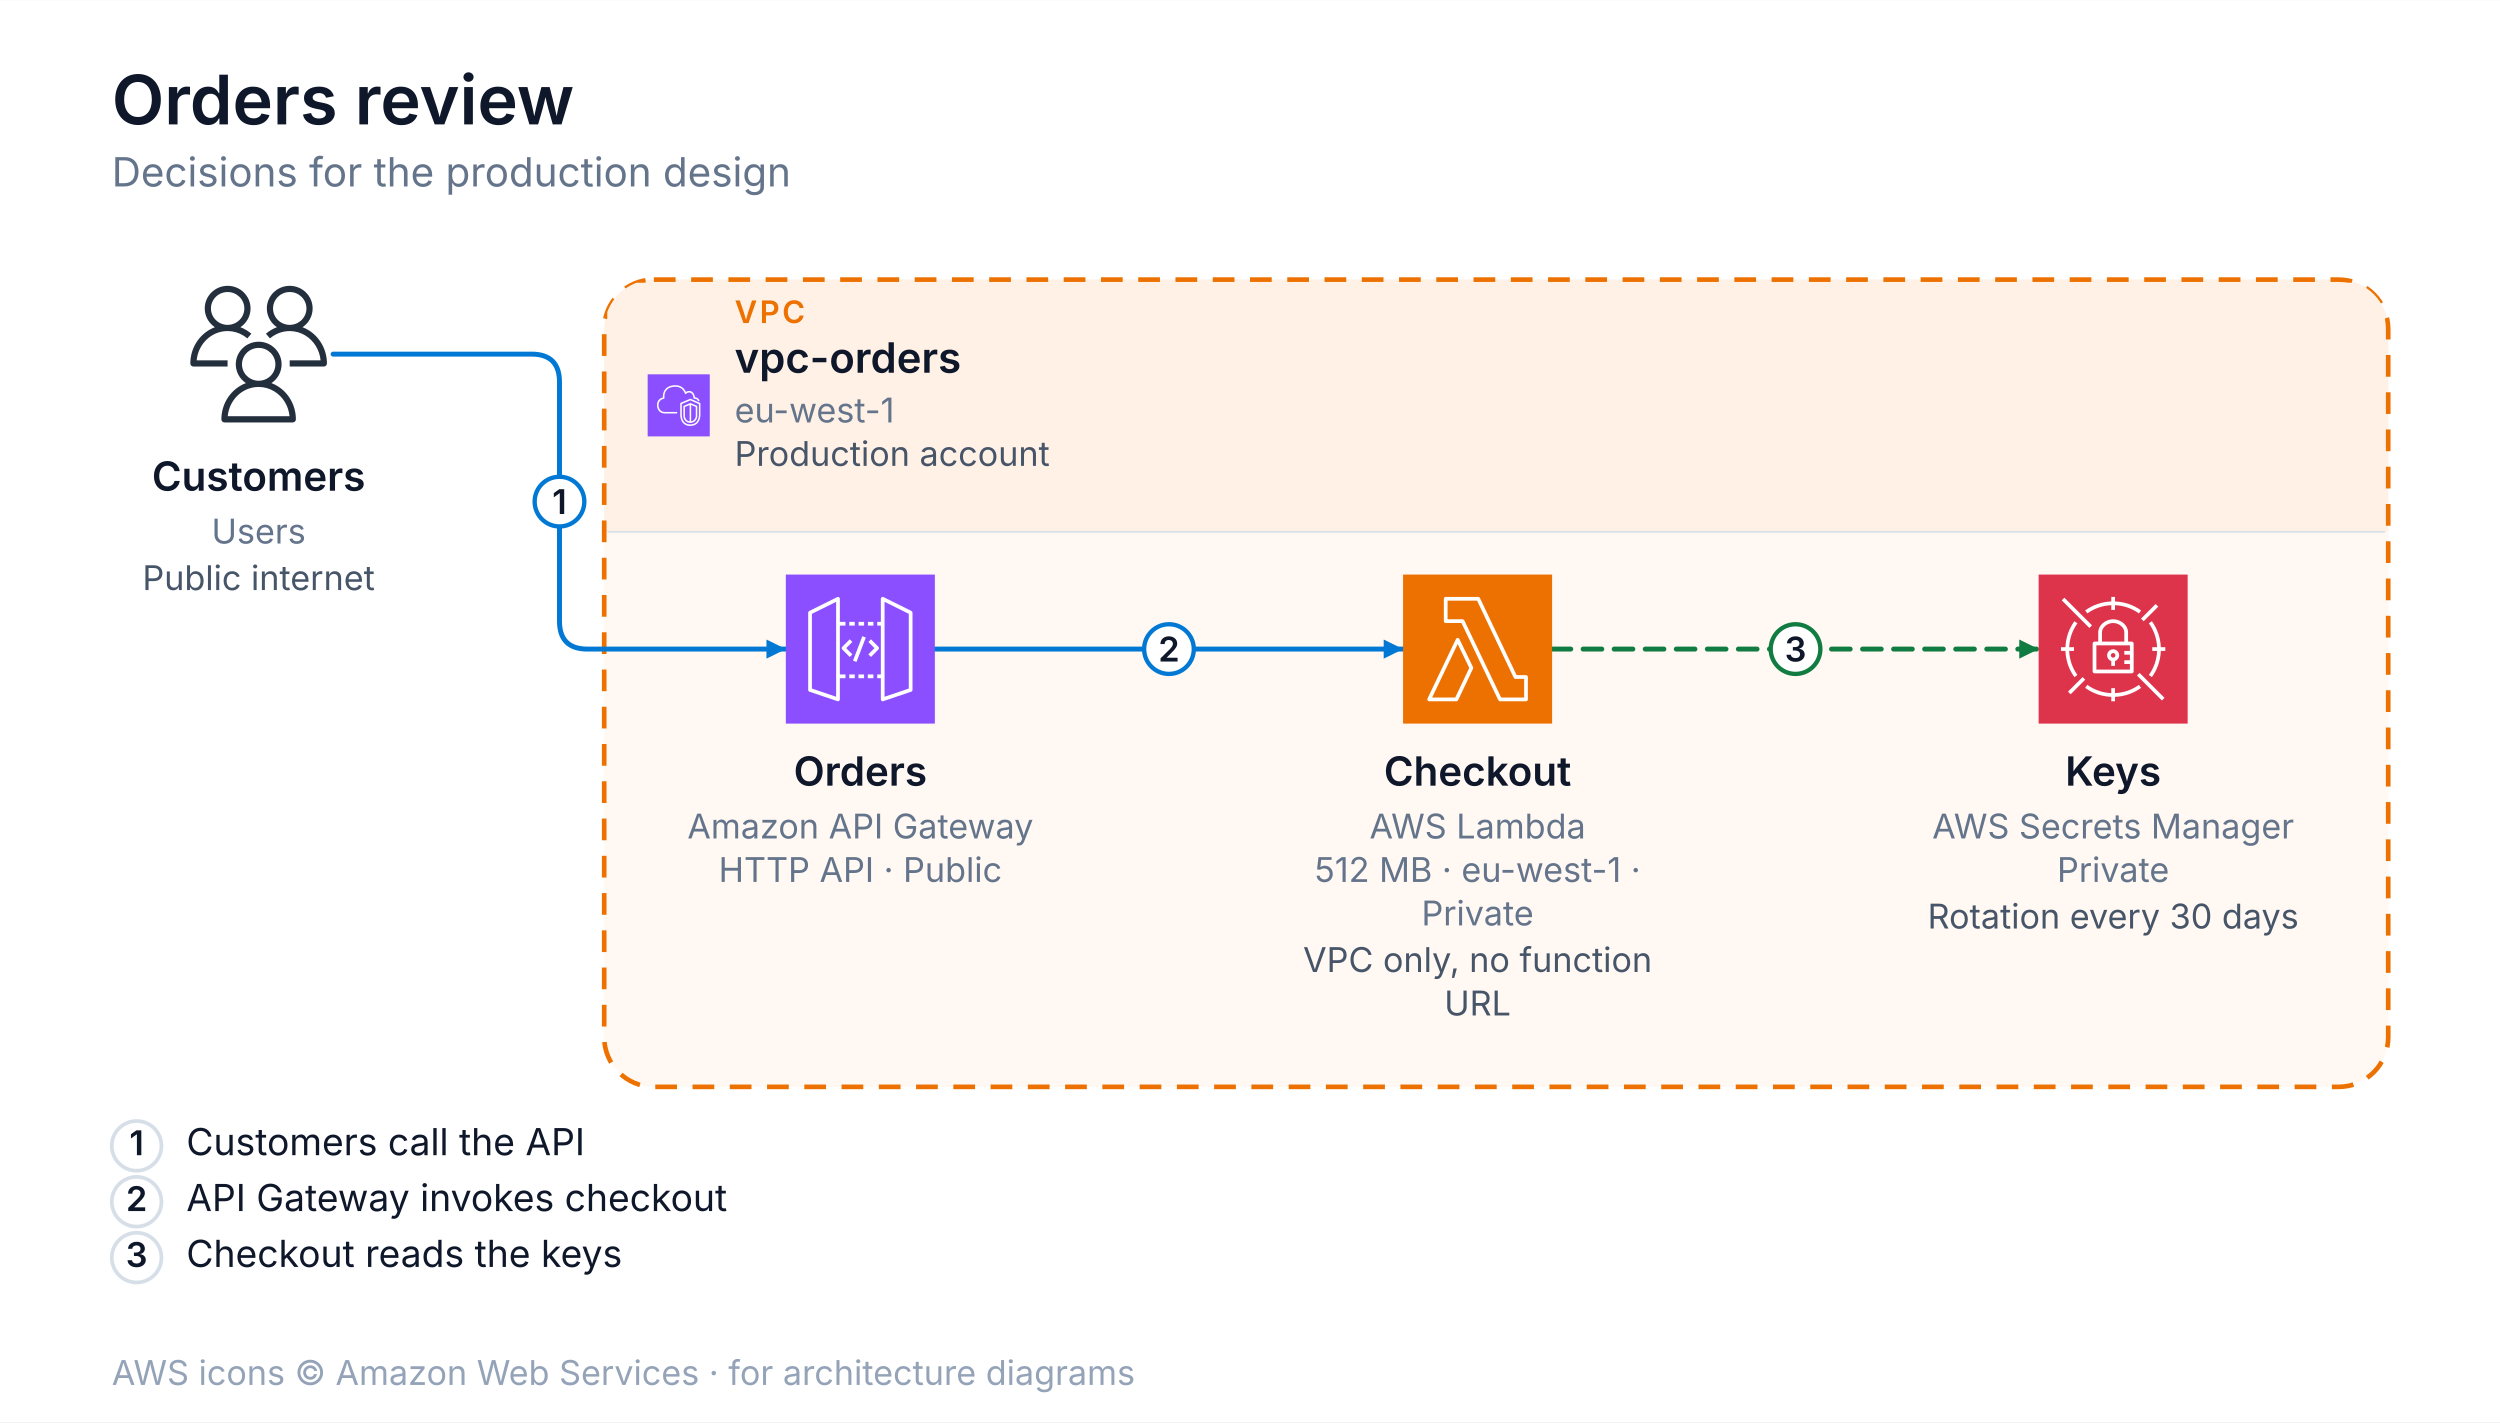
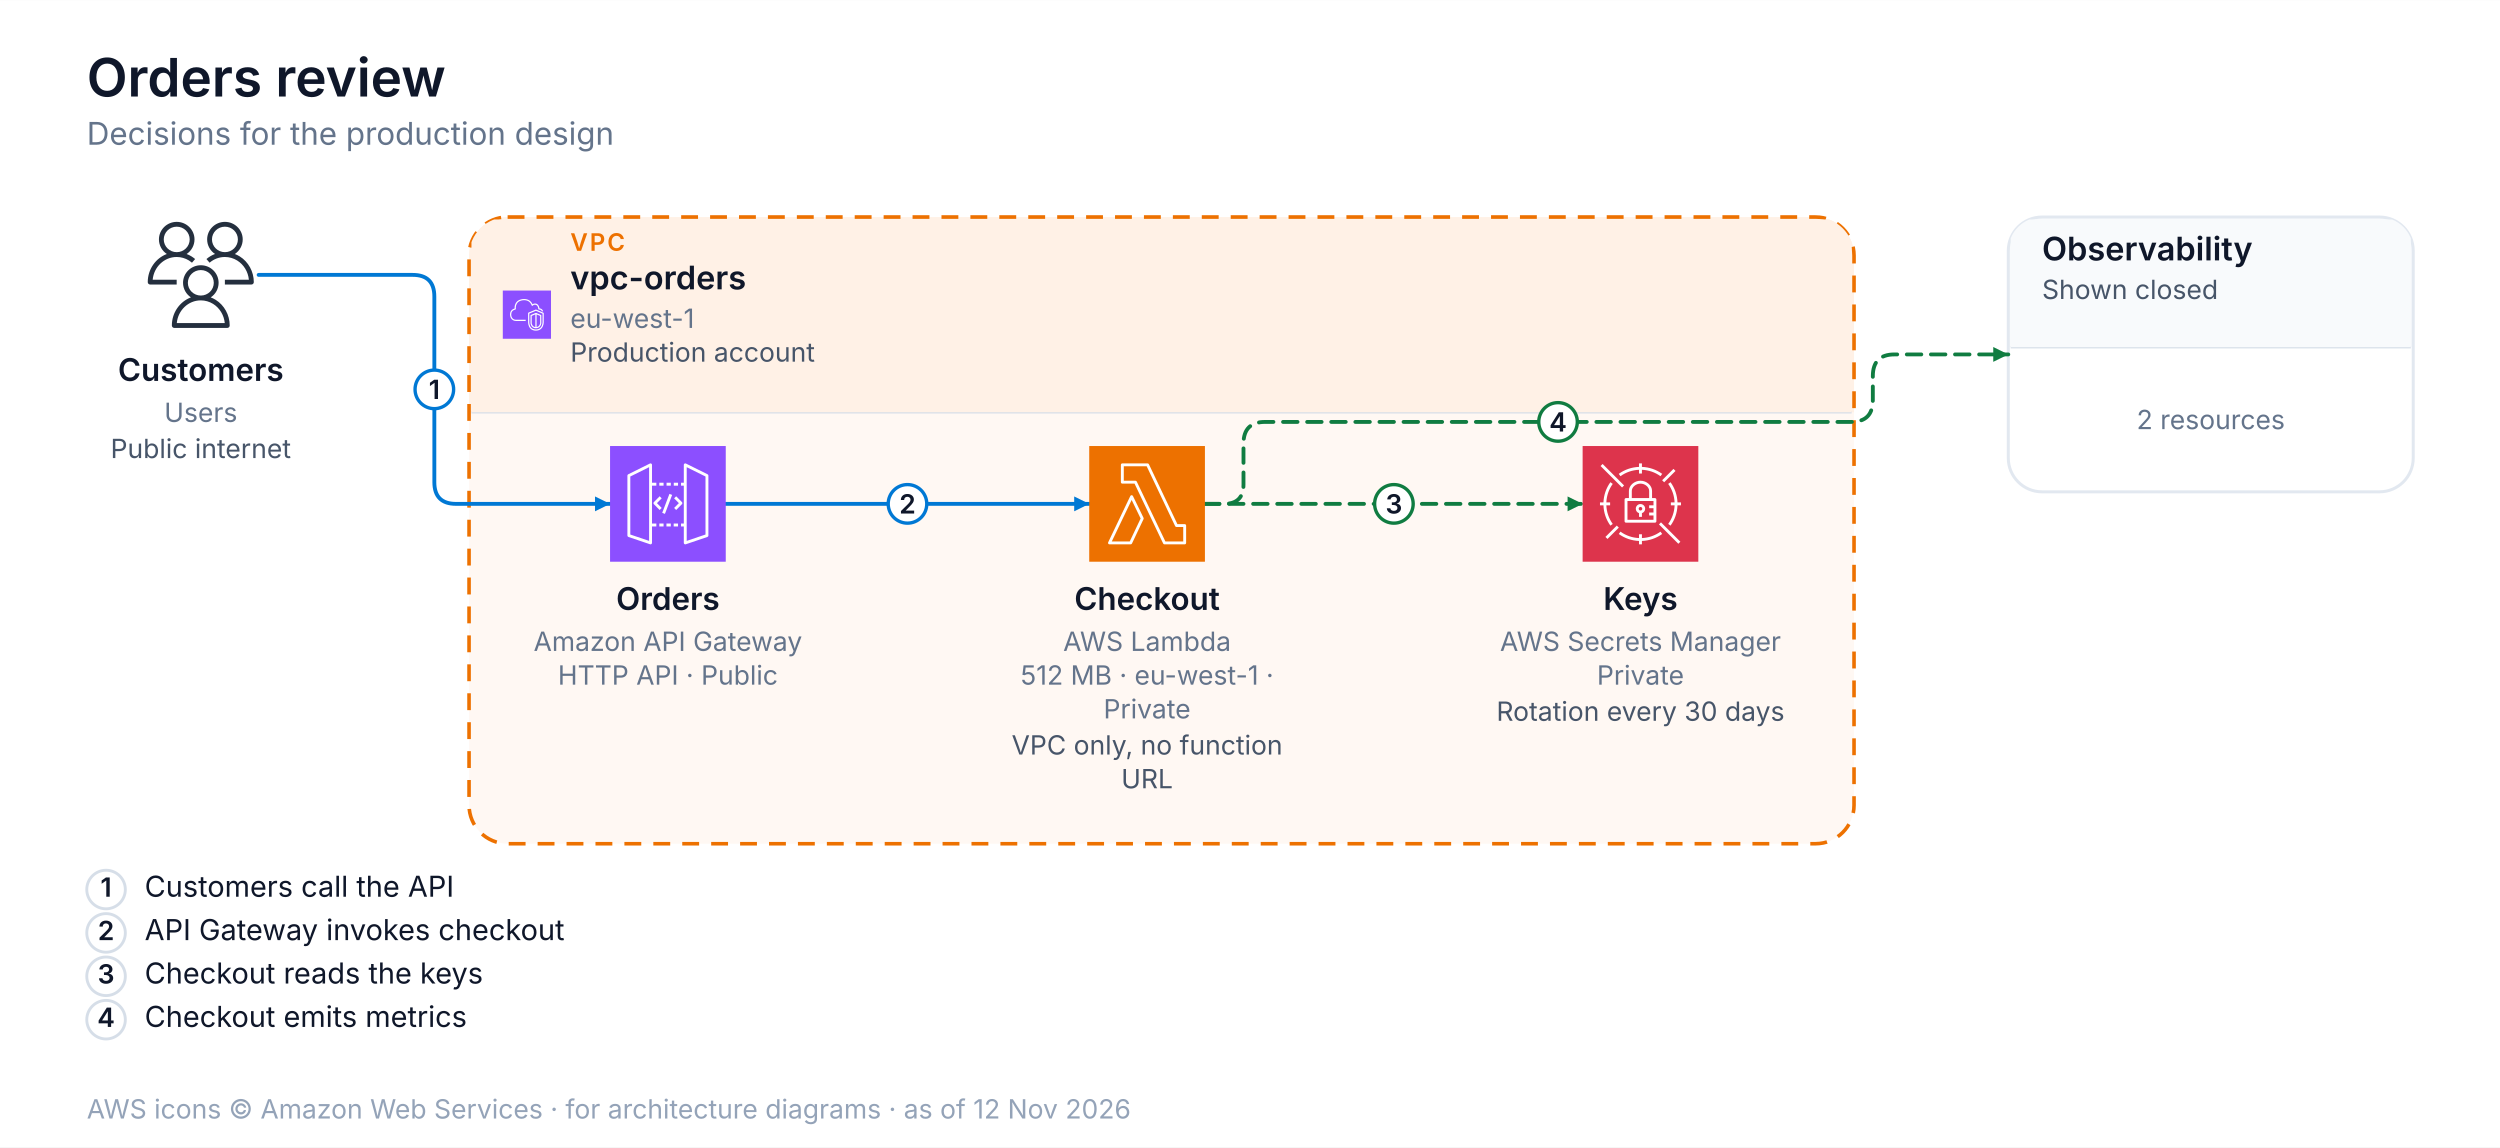
- <svg xmlns="http://www.w3.org/2000/svg" xmlns:xlink="http://www.w3.org/1999/xlink" width="805" height="458" viewBox="0 0 805.2 458.0" role="img" text-rendering="optimizeLegibility">
+ <svg xmlns="http://www.w3.org/2000/svg" xmlns:xlink="http://www.w3.org/1999/xlink" width="1037" height="476" viewBox="0 0 1037.2 476.0" role="img" text-rendering="optimizeLegibility">
  <rect width="100%" height="100%" fill="#FFFFFF" />
  <defs>
    <marker id="arrow-0078D4" viewBox="0 0 10 10" refX="8.6" refY="5" markerWidth="8" markerHeight="8" orient="auto-start-reverse" markerUnits="userSpaceOnUse">
      <path d="M0.8 1.15 L8.6 5 L0.8 8.85 Z" fill="#0078D4" />
    </marker>
    <marker id="arrow-107C41" viewBox="0 0 10 10" refX="8.6" refY="5" markerWidth="8" markerHeight="8" orient="auto-start-reverse" markerUnits="userSpaceOnUse">
      <path d="M0.8 1.15 L8.6 5 L0.8 8.85 Z" fill="#107C41" />
    </marker>
    <clipPath id="clip1">
      <rect x="194.6" y="90.0" width="574.6" height="260.0" rx="16" />
    </clipPath>
+     <clipPath id="clip2">
+       <rect x="833.2" y="90.0" width="168.0" height="114.0" rx="14" />
+     </clipPath>
  </defs>
  <g clip-path="url(#clip1)">
    <rect x="194.6" y="90.0" width="574.6" height="260.0" fill="#FFF8F3" />
    <rect x="194.6" y="90.0" width="574.6" height="81.0" fill="#FFF1E6" />
  </g>
  <rect x="194.6" y="90.0" width="574.6" height="260.0" rx="16" ry="16" fill="none" stroke="#ED7100" stroke-width="1.5" stroke-dasharray="7 5" />
  <line x1="195.6" y1="171.0" x2="768.2" y2="171.0" stroke="#D6DEE8" stroke-width="1" />
+   <g clip-path="url(#clip2)">
+     <rect x="833.2" y="90.0" width="168.0" height="114.0" fill="#FFFFFF" />
+     <rect x="833.2" y="90.0" width="168.0" height="54.0" fill="#F8FAFC" />
+   </g>
+   <rect x="833.2" y="90.0" width="168.0" height="114.0" rx="14" ry="14" fill="none" stroke="#E2E8F0" stroke-width="1.25" />
+   <line x1="834.2" y1="144.0" x2="1000.2" y2="144.0" stroke="#D6DEE8" stroke-width="1" />
+   <text x="917.2" y="178.0" text-anchor="middle" fill="#64748B" font-family="&quot;Segoe UI&quot;, Inter, &quot;Helvetica Neue&quot;, Arial, sans-serif" font-size="11">2 resources</text>
  <path d="M 107.3 114.0 L 171.2 114.0 Q 180.2 114.0 180.2 123.0 L 180.2 200.0 Q 180.2 209.0 189.2 209.0 L 253.1 209.0" fill="none" stroke="#0078D4" stroke-width="1.6" stroke-linecap="round" stroke-linejoin="round" marker-end="url(#arrow-0078D4)" />
  <path d="M 301.1 209.0 L 451.9 209.0" fill="none" stroke="#0078D4" stroke-width="1.6" stroke-linecap="round" stroke-linejoin="round" marker-end="url(#arrow-0078D4)" />
  <path d="M 499.9 209.0 L 656.6 209.0" fill="none" stroke="#107C41" stroke-width="1.6" stroke-linecap="round" stroke-linejoin="round" stroke-dasharray="6 4" marker-end="url(#arrow-107C41)" />
+   <path d="M 499.9 209.0 L 507.9 209.0 Q 515.9 209.0 515.9 201.0 L 515.9 184.0 Q 515.9 175.0 524.9 175.0 L 768.0 175.0 Q 777.0 175.0 777.0 166.0 L 777.0 156.0 Q 777.0 147.0 786.0 147.0 L 833.2 147.0" fill="none" stroke="#107C41" stroke-width="1.6" stroke-linecap="round" stroke-linejoin="round" stroke-dasharray="6 4" marker-end="url(#arrow-107C41)" />
  <g clip-path="url(#clip1)">
    <rect x="195.6" y="91.0" width="572.6" height="80.0" fill="#FFF1E6" />
  </g>
  <svg x="208.6" y="120.5" width="20.0" height="20.0" viewBox="0 0 40 40" preserveAspectRatio="xMidYMid meet" overflow="visible">
-     <g id="g2Icon-Architecture-Group_32_Virtual-private-cloud-VPC_32" stroke="none" stroke-width="1" fill="none" fill-rule="evenodd">
-       <rect id="g2Rectangle" fill="#8C4FFF" x="0" y="0" width="40" height="40" />
-       <path d="M30.971,21.029 L28.027,19.766 L28.027,30.255 C30.572,29.903 30.959,27.287 30.975,27.168 L30.971,21.029 Z M27.027,30.269 L27.027,19.759 L23.992,21.032 L23.992,27.233 C24.005,27.287 24.437,30 27.027,30.269 L27.027,30.269 Z M27.333,18.547 C27.457,18.494 27.599,18.495 27.724,18.548 L31.668,20.24 C31.852,20.319 31.971,20.499 31.971,20.699 L31.971,27.233 C31.788,28.68 30.614,31.296 27.444,31.296 C24.369,31.296 23.19,28.684 22.996,27.302 L22.992,20.699 C22.992,20.498 23.113,20.316 23.298,20.238 L27.333,18.547 Z M32.983,19.184 L27.522,16.778 L21.992,19.105 L21.992,26.233 C21.991,26.275 21.938,29.101 23.649,30.856 C24.566,31.797 25.843,32.275 27.444,32.275 C29.046,32.275 30.331,31.796 31.263,30.853 C32.998,29.095 32.983,26.268 32.983,26.24 L32.983,19.184 Z M31.98,31.55 C30.853,32.694 29.326,33.275 27.444,33.275 C25.56,33.275 24.04,32.694 22.927,31.548 C20.922,29.485 20.988,26.351 20.992,26.219 L20.992,18.773 C20.992,18.572 21.112,18.39 21.297,18.312 L27.332,15.772 C27.459,15.72 27.603,15.719 27.728,15.776 L33.684,18.401 C33.866,18.481 33.983,18.66 33.983,18.858 L33.983,26.233 C33.985,26.358 34.01,29.488 31.98,31.55 L31.98,31.55 Z M10.992,24.236 L18.992,24.236 L18.992,25.236 L10.992,25.236 C8.181,25.236 6.181,23.22 6.013,20.22 C6.001,20.109 6,19.975 6,19.841 C6,17.332 7.318,15.618 9.817,14.862 C9.798,14.635 9.785,14.396 9.785,14.215 C9.785,11.299 11.362,8.77 13.802,7.77 C17.1,6.422 20.844,6.876 22.908,8.874 C23.653,9.598 24.232,10.416 24.668,11.359 C25.277,10.909 26.068,10.698 27.017,10.745 C28.797,10.835 30.166,12.458 30.45,14.752 C31.948,14.876 32.935,15.635 33.46,17.06 L32.523,17.406 C32.095,16.249 31.315,15.733 29.992,15.733 C29.727,15.733 29.508,15.527 29.492,15.263 C29.354,12.925 28.086,11.8 26.966,11.744 C26.021,11.691 25.321,11.963 24.887,12.535 C24.776,12.68 24.602,12.752 24.414,12.728 C24.234,12.7 24.082,12.577 24.019,12.405 C23.615,11.302 23.024,10.382 22.212,9.591 C20.424,7.861 17.122,7.492 14.181,8.696 C12.118,9.541 10.785,11.707 10.785,14.215 C10.785,14.488 10.82,14.911 10.851,15.174 C10.881,15.425 10.72,15.658 10.475,15.718 C8.169,16.29 7,17.677 7,19.841 C7,19.942 6.999,20.042 7.009,20.143 C7.15,22.638 8.712,24.236 10.992,24.236 L10.992,24.236 Z" id="g2Fill-1" fill="#FFFFFF" />
+     <g id="g3Icon-Architecture-Group_32_Virtual-private-cloud-VPC_32" stroke="none" stroke-width="1" fill="none" fill-rule="evenodd">
+       <rect id="g3Rectangle" fill="#8C4FFF" x="0" y="0" width="40" height="40" />
+       <path d="M30.971,21.029 L28.027,19.766 L28.027,30.255 C30.572,29.903 30.959,27.287 30.975,27.168 L30.971,21.029 Z M27.027,30.269 L27.027,19.759 L23.992,21.032 L23.992,27.233 C24.005,27.287 24.437,30 27.027,30.269 L27.027,30.269 Z M27.333,18.547 C27.457,18.494 27.599,18.495 27.724,18.548 L31.668,20.24 C31.852,20.319 31.971,20.499 31.971,20.699 L31.971,27.233 C31.788,28.68 30.614,31.296 27.444,31.296 C24.369,31.296 23.19,28.684 22.996,27.302 L22.992,20.699 C22.992,20.498 23.113,20.316 23.298,20.238 L27.333,18.547 Z M32.983,19.184 L27.522,16.778 L21.992,19.105 L21.992,26.233 C21.991,26.275 21.938,29.101 23.649,30.856 C24.566,31.797 25.843,32.275 27.444,32.275 C29.046,32.275 30.331,31.796 31.263,30.853 C32.998,29.095 32.983,26.268 32.983,26.24 L32.983,19.184 Z M31.98,31.55 C30.853,32.694 29.326,33.275 27.444,33.275 C25.56,33.275 24.04,32.694 22.927,31.548 C20.922,29.485 20.988,26.351 20.992,26.219 L20.992,18.773 C20.992,18.572 21.112,18.39 21.297,18.312 L27.332,15.772 C27.459,15.72 27.603,15.719 27.728,15.776 L33.684,18.401 C33.866,18.481 33.983,18.66 33.983,18.858 L33.983,26.233 C33.985,26.358 34.01,29.488 31.98,31.55 L31.98,31.55 Z M10.992,24.236 L18.992,24.236 L18.992,25.236 L10.992,25.236 C8.181,25.236 6.181,23.22 6.013,20.22 C6.001,20.109 6,19.975 6,19.841 C6,17.332 7.318,15.618 9.817,14.862 C9.798,14.635 9.785,14.396 9.785,14.215 C9.785,11.299 11.362,8.77 13.802,7.77 C17.1,6.422 20.844,6.876 22.908,8.874 C23.653,9.598 24.232,10.416 24.668,11.359 C25.277,10.909 26.068,10.698 27.017,10.745 C28.797,10.835 30.166,12.458 30.45,14.752 C31.948,14.876 32.935,15.635 33.46,17.06 L32.523,17.406 C32.095,16.249 31.315,15.733 29.992,15.733 C29.727,15.733 29.508,15.527 29.492,15.263 C29.354,12.925 28.086,11.8 26.966,11.744 C26.021,11.691 25.321,11.963 24.887,12.535 C24.776,12.68 24.602,12.752 24.414,12.728 C24.234,12.7 24.082,12.577 24.019,12.405 C23.615,11.302 23.024,10.382 22.212,9.591 C20.424,7.861 17.122,7.492 14.181,8.696 C12.118,9.541 10.785,11.707 10.785,14.215 C10.785,14.488 10.82,14.911 10.851,15.174 C10.881,15.425 10.72,15.658 10.475,15.718 C8.169,16.29 7,17.677 7,19.841 C7,19.942 6.999,20.042 7.009,20.143 C7.15,22.638 8.712,24.236 10.992,24.236 L10.992,24.236 Z" id="g3Fill-1" fill="#FFFFFF" />
    </g>
  </svg>
  <text x="236.6" y="104.0" fill="#ED7100" font-family="&quot;Segoe UI&quot;, Inter, &quot;Helvetica Neue&quot;, Arial, sans-serif" font-size="10" font-weight="600" letter-spacing="0.08em">VPC</text>
  <text x="236.6" y="120.0" fill="#0F172A" font-family="&quot;Segoe UI&quot;, Inter, &quot;Helvetica Neue&quot;, Arial, sans-serif" font-size="13.5" font-weight="600">vpc-orders</text>
  <text x="236.6" y="136.0" fill="#64748B" font-family="&quot;Segoe UI&quot;, Inter, &quot;Helvetica Neue&quot;, Arial, sans-serif" font-size="11">eu-west-1</text>
  <text x="236.6" y="150.0" fill="#475569" font-family="&quot;Segoe UI&quot;, Inter, &quot;Helvetica Neue&quot;, Arial, sans-serif" font-size="11">Production account</text>
+   <g clip-path="url(#clip2)">
+     <rect x="834.2" y="91.0" width="166.0" height="53.0" fill="#F8FAFC" />
+   </g>
+   <text x="847.2" y="108.0" fill="#0F172A" font-family="&quot;Segoe UI&quot;, Inter, &quot;Helvetica Neue&quot;, Arial, sans-serif" font-size="13.5" font-weight="600">Observability</text>
+   <text x="847.2" y="124.0" fill="#475569" font-family="&quot;Segoe UI&quot;, Inter, &quot;Helvetica Neue&quot;, Arial, sans-serif" font-size="11">Shown closed</text>
  <svg x="59.3" y="90.0" width="48.0" height="48.0" viewBox="0 0 48 48" preserveAspectRatio="xMidYMid meet" overflow="visible">
-     <g id="n3Icon-Resource_General-Resource_Res_Users_48" stroke="none" stroke-width="1" fill="none" fill-rule="evenodd">
-       <path d="M28.639,9.286 C28.639,6.371 31.052,4 34.019,4 C36.985,4 39.397,6.371 39.397,9.286 C39.397,12.201 36.985,14.572 34.019,14.572 C31.052,14.572 28.639,12.201 28.639,9.286 L28.639,9.286 Z M40.163,16.334 C39.516,15.932 38.833,15.6 38.128,15.333 C40.098,14.023 41.397,11.802 41.397,9.286 C41.397,5.269 38.087,2 34.019,2 C29.95,2 26.639,5.269 26.639,9.286 C26.639,11.796 27.932,14.014 29.895,15.325 C28.614,15.808 27.41,16.515 26.349,17.425 L27.652,18.943 C29.434,17.414 31.689,16.572 34,16.572 C35.802,16.572 37.569,17.077 39.109,18.033 C41.849,19.735 43.647,22.725 43.953,26 L34,26 L34,28 L45,28 C45.553,28 46,27.553 46,27 C46,22.657 43.764,18.57 40.163,16.334 L40.163,16.334 Z M8.639,9.286 C8.639,6.371 11.052,4 14.019,4 C16.985,4 19.397,6.371 19.397,9.286 C19.397,12.201 16.985,14.572 14.019,14.572 C11.052,14.572 8.639,12.201 8.639,9.286 L8.639,9.286 Z M14,26 L4.046,26 C4.53,20.717 8.81,16.572 14,16.572 C15.802,16.572 17.569,17.077 19.109,18.033 C19.541,18.302 19.958,18.608 20.349,18.943 L21.652,17.426 C21.184,17.024 20.684,16.657 20.163,16.334 C19.516,15.932 18.833,15.6 18.128,15.333 C20.098,14.023 21.397,11.802 21.397,9.286 C21.397,5.269 18.087,2 14.019,2 C9.95,2 6.639,5.269 6.639,9.286 C6.639,11.801 7.937,14.023 9.907,15.332 C5.302,17.071 2,21.638 2,27 C2,27.553 2.448,28 3,28 L14,28 L14,26 Z M14.046,44 C14.53,38.717 18.81,34.572 24,34.572 C25.802,34.572 27.569,35.077 29.109,36.033 C31.849,37.735 33.647,40.725 33.953,44 L14.046,44 Z M18.639,27.286 C18.639,24.371 21.052,22 24.019,22 C26.985,22 29.397,24.371 29.397,27.286 C29.397,30.201 26.985,32.572 24.019,32.572 C21.052,32.572 18.639,30.201 18.639,27.286 L18.639,27.286 Z M30.163,34.334 C29.516,33.932 28.833,33.6 28.128,33.333 C30.098,32.023 31.397,29.802 31.397,27.286 C31.397,23.269 28.087,20 24.019,20 C19.95,20 16.639,23.269 16.639,27.286 C16.639,29.801 17.937,32.023 19.907,33.332 C15.302,35.071 12,39.638 12,45 C12,45.553 12.448,46 13,46 L35,46 C35.553,46 36,45.553 36,45 C36,40.657 33.764,36.57 30.163,34.334 L30.163,34.334 Z" id="n3Fill-1" fill="#242F3E" />
+     <g id="n4Icon-Resource_General-Resource_Res_Users_48" stroke="none" stroke-width="1" fill="none" fill-rule="evenodd">
+       <path d="M28.639,9.286 C28.639,6.371 31.052,4 34.019,4 C36.985,4 39.397,6.371 39.397,9.286 C39.397,12.201 36.985,14.572 34.019,14.572 C31.052,14.572 28.639,12.201 28.639,9.286 L28.639,9.286 Z M40.163,16.334 C39.516,15.932 38.833,15.6 38.128,15.333 C40.098,14.023 41.397,11.802 41.397,9.286 C41.397,5.269 38.087,2 34.019,2 C29.95,2 26.639,5.269 26.639,9.286 C26.639,11.796 27.932,14.014 29.895,15.325 C28.614,15.808 27.41,16.515 26.349,17.425 L27.652,18.943 C29.434,17.414 31.689,16.572 34,16.572 C35.802,16.572 37.569,17.077 39.109,18.033 C41.849,19.735 43.647,22.725 43.953,26 L34,26 L34,28 L45,28 C45.553,28 46,27.553 46,27 C46,22.657 43.764,18.57 40.163,16.334 L40.163,16.334 Z M8.639,9.286 C8.639,6.371 11.052,4 14.019,4 C16.985,4 19.397,6.371 19.397,9.286 C19.397,12.201 16.985,14.572 14.019,14.572 C11.052,14.572 8.639,12.201 8.639,9.286 L8.639,9.286 Z M14,26 L4.046,26 C4.53,20.717 8.81,16.572 14,16.572 C15.802,16.572 17.569,17.077 19.109,18.033 C19.541,18.302 19.958,18.608 20.349,18.943 L21.652,17.426 C21.184,17.024 20.684,16.657 20.163,16.334 C19.516,15.932 18.833,15.6 18.128,15.333 C20.098,14.023 21.397,11.802 21.397,9.286 C21.397,5.269 18.087,2 14.019,2 C9.95,2 6.639,5.269 6.639,9.286 C6.639,11.801 7.937,14.023 9.907,15.332 C5.302,17.071 2,21.638 2,27 C2,27.553 2.448,28 3,28 L14,28 L14,26 Z M14.046,44 C14.53,38.717 18.81,34.572 24,34.572 C25.802,34.572 27.569,35.077 29.109,36.033 C31.849,37.735 33.647,40.725 33.953,44 L14.046,44 Z M18.639,27.286 C18.639,24.371 21.052,22 24.019,22 C26.985,22 29.397,24.371 29.397,27.286 C29.397,30.201 26.985,32.572 24.019,32.572 C21.052,32.572 18.639,30.201 18.639,27.286 L18.639,27.286 Z M30.163,34.334 C29.516,33.932 28.833,33.6 28.128,33.333 C30.098,32.023 31.397,29.802 31.397,27.286 C31.397,23.269 28.087,20 24.019,20 C19.95,20 16.639,23.269 16.639,27.286 C16.639,29.801 17.937,32.023 19.907,33.332 C15.302,35.071 12,39.638 12,45 C12,45.553 12.448,46 13,46 L35,46 C35.553,46 36,45.553 36,45 C36,40.657 33.764,36.57 30.163,34.334 L30.163,34.334 Z" id="n4Fill-1" fill="#242F3E" />
    </g>
  </svg>
  <text x="83.3" y="158.0" text-anchor="middle" fill="#0F172A" font-family="&quot;Segoe UI&quot;, Inter, &quot;Helvetica Neue&quot;, Arial, sans-serif" font-size="13" font-weight="600">Customers</text>
  <text x="83.3" y="175.0" text-anchor="middle" fill="#64748B" font-family="&quot;Segoe UI&quot;, Inter, &quot;Helvetica Neue&quot;, Arial, sans-serif" font-size="11">Users</text>
  <text x="83.3" y="190.0" text-anchor="middle" fill="#475569" font-family="&quot;Segoe UI&quot;, Inter, &quot;Helvetica Neue&quot;, Arial, sans-serif" font-size="11">Public internet</text>
  <a href="https://docs.aws.amazon.com/apigateway/latest/developerguide/welcome.html" xlink:href="https://docs.aws.amazon.com/apigateway/latest/developerguide/welcome.html" target="_blank">
    <svg x="253.1" y="185.0" width="48.0" height="48.0" viewBox="0 0 80 80" preserveAspectRatio="xMidYMid meet" overflow="visible">
-       <g id="n4Icon-Architecture_64_Arch_Amazon-API-Gateway_64">
-         <g id="n4Icon-Architecture-BG_64_Networking-Content-Delivery">
-           <rect id="n4Rectangle" width="80" height="80" fill="#8C4FFF" />
+       <g id="n5Icon-Architecture_64_Arch_Amazon-API-Gateway_64">
+         <g id="n5Icon-Architecture-BG_64_Networking-Content-Delivery">
+           <rect id="n5Rectangle" width="80" height="80" fill="#8C4FFF" />
        </g>
-         <g id="n4Icon-Service_64_Amazon-API-Gateway_64">
-           <path id="n4Amazon-API-Gateway_Icon_64_Squid" fill-rule="evenodd" clip-rule="evenodd" d="M34.065 55.632H37V53.615H34.065V55.632ZM39 55.632H42V53.615H39V55.632ZM27 14.63L14 21.082V61.193L27 65.59V14.63ZM29 27.393V53.615H32V55.632H29V66.992C29 67.316 28.845 67.621 28.584 67.81C28.412 67.936 28.207 68 28 68C27.894 68 27.786 67.983 27.682 67.948L12.682 62.876C12.274 62.737 12 62.352 12 61.92V20.454C12 20.07 12.217 19.718 12.559 19.549L27.559 12.104C27.868 11.95 28.235 11.968 28.528 12.152C28.821 12.336 29 12.66 29 13.009V25.376H32V27.393H29ZM44 55.632H47V53.615H44V55.632ZM44.065 27.393H47V25.376H44.065V27.393ZM39.065 27.393H42V25.376H39.065V27.393ZM34.065 27.393H37V25.376H34.065V27.393ZM66 21.082L53 14.63V65.59L66 61.193V21.082ZM68 61.92C68 62.352 67.726 62.737 67.318 62.876L52.318 67.948C52.214 67.983 52.106 68 52 68C51.793 68 51.588 67.936 51.416 67.81C51.155 67.621 51 67.316 51 66.992V55.632H49.065V53.615H51V27.393H49.065V25.376H51V13.009C51 12.66 51.179 12.336 51.472 12.152C51.765 11.968 52.131 11.95 52.441 12.104L67.441 19.549C67.783 19.718 68 20.07 68 20.454V61.92ZM42.934 33.807L41.066 33.083L36.066 46.194L37.934 46.918L42.934 33.807ZM49.707 40.209C50.098 39.815 50.098 39.176 49.707 38.783L45.707 34.749L44.293 36.175L47.586 39.496L44.293 42.817L45.707 44.243L49.707 40.209ZM34.293 44.243L30.293 40.209C29.902 39.815 29.902 39.176 30.293 38.783L34.293 34.749L35.707 36.175L32.414 39.496L35.707 42.817L34.293 44.243Z" fill="white" />
+         <g id="n5Icon-Service_64_Amazon-API-Gateway_64">
+           <path id="n5Amazon-API-Gateway_Icon_64_Squid" fill-rule="evenodd" clip-rule="evenodd" d="M34.065 55.632H37V53.615H34.065V55.632ZM39 55.632H42V53.615H39V55.632ZM27 14.63L14 21.082V61.193L27 65.59V14.63ZM29 27.393V53.615H32V55.632H29V66.992C29 67.316 28.845 67.621 28.584 67.81C28.412 67.936 28.207 68 28 68C27.894 68 27.786 67.983 27.682 67.948L12.682 62.876C12.274 62.737 12 62.352 12 61.92V20.454C12 20.07 12.217 19.718 12.559 19.549L27.559 12.104C27.868 11.95 28.235 11.968 28.528 12.152C28.821 12.336 29 12.66 29 13.009V25.376H32V27.393H29ZM44 55.632H47V53.615H44V55.632ZM44.065 27.393H47V25.376H44.065V27.393ZM39.065 27.393H42V25.376H39.065V27.393ZM34.065 27.393H37V25.376H34.065V27.393ZM66 21.082L53 14.63V65.59L66 61.193V21.082ZM68 61.92C68 62.352 67.726 62.737 67.318 62.876L52.318 67.948C52.214 67.983 52.106 68 52 68C51.793 68 51.588 67.936 51.416 67.81C51.155 67.621 51 67.316 51 66.992V55.632H49.065V53.615H51V27.393H49.065V25.376H51V13.009C51 12.66 51.179 12.336 51.472 12.152C51.765 11.968 52.131 11.95 52.441 12.104L67.441 19.549C67.783 19.718 68 20.07 68 20.454V61.92ZM42.934 33.807L41.066 33.083L36.066 46.194L37.934 46.918L42.934 33.807ZM49.707 40.209C50.098 39.815 50.098 39.176 49.707 38.783L45.707 34.749L44.293 36.175L47.586 39.496L44.293 42.817L45.707 44.243L49.707 40.209ZM34.293 44.243L30.293 40.209C29.902 39.815 29.902 39.176 30.293 38.783L34.293 34.749L35.707 36.175L32.414 39.496L35.707 42.817L34.293 44.243Z" fill="white" />
        </g>
      </g>
    </svg>
    <text x="277.1" y="253.0" text-anchor="middle" fill="#0F172A" font-family="&quot;Segoe UI&quot;, Inter, &quot;Helvetica Neue&quot;, Arial, sans-serif" font-size="13" font-weight="600">Orders</text>
    <text x="277.1" y="270.0" text-anchor="middle" fill="#64748B" font-family="&quot;Segoe UI&quot;, Inter, &quot;Helvetica Neue&quot;, Arial, sans-serif" font-size="11">Amazon API Gateway</text>
    <text x="277.1" y="284.0" text-anchor="middle" fill="#64748B" font-family="&quot;Segoe UI&quot;, Inter, &quot;Helvetica Neue&quot;, Arial, sans-serif" font-size="11">HTTP API · Public</text>
  </a>
  <a href="https://docs.aws.amazon.com/lambda/latest/dg/welcome.html" xlink:href="https://docs.aws.amazon.com/lambda/latest/dg/welcome.html" target="_blank">
    <svg x="451.9" y="185.0" width="48.0" height="48.0" viewBox="0 0 80 80" preserveAspectRatio="xMidYMid meet" overflow="visible">
-       <g id="n5Icon-Architecture_64_Arch_AWS-Lambda_64" stroke="none" stroke-width="1" fill="none" fill-rule="evenodd">
-         <g id="n5Icon-Architecture-BG_64_Compute" fill="#ED7100">
-           <rect id="n5Rectangle" x="0" y="0" width="80" height="80" />
+       <g id="n6Icon-Architecture_64_Arch_AWS-Lambda_64" stroke="none" stroke-width="1" fill="none" fill-rule="evenodd">
+         <g id="n6Icon-Architecture-BG_64_Compute" fill="#ED7100">
+           <rect id="n6Rectangle" x="0" y="0" width="80" height="80" />
        </g>
-         <path d="M28.008,66 L15.591,66 L29.324,37.296 L35.546,50.106 L28.008,66 Z M30.22,34.553 C30.051,34.208 29.7,33.989 29.318,33.989 L29.315,33.989 C28.929,33.99 28.578,34.211 28.412,34.558 L13.098,66.569 C12.95,66.879 12.971,67.243 13.155,67.534 C13.337,67.824 13.658,68 14.002,68 L28.642,68 C29.03,68 29.382,67.777 29.548,67.428 L37.564,50.528 C37.693,50.254 37.692,49.937 37.559,49.665 L30.22,34.553 Z M64.995,66 L52.659,66 L32.867,24.57 C32.701,24.222 32.349,24 31.962,24 L23.89,24 L23.899,14 L39.72,14 L59.42,55.429 C59.586,55.777 59.939,56 60.326,56 L64.995,56 L64.995,66 Z M65.998,54 L60.96,54 L41.259,12.571 C41.094,12.223 40.741,12 40.353,12 L22.898,12 C22.345,12 21.896,12.447 21.895,12.999 L21.884,24.999 C21.884,25.265 21.989,25.519 22.178,25.707 C22.365,25.895 22.62,26 22.887,26 L31.329,26 L51.122,67.43 C51.289,67.778 51.639,68 52.026,68 L65.998,68 C66.552,68 67,67.552 67,67 L67,55 C67,54.448 66.552,54 65.998,54 L65.998,54 Z" id="n5AWS-Lambda_Icon_64_Squid" fill="#FFFFFF" />
+         <path d="M28.008,66 L15.591,66 L29.324,37.296 L35.546,50.106 L28.008,66 Z M30.22,34.553 C30.051,34.208 29.7,33.989 29.318,33.989 L29.315,33.989 C28.929,33.99 28.578,34.211 28.412,34.558 L13.098,66.569 C12.95,66.879 12.971,67.243 13.155,67.534 C13.337,67.824 13.658,68 14.002,68 L28.642,68 C29.03,68 29.382,67.777 29.548,67.428 L37.564,50.528 C37.693,50.254 37.692,49.937 37.559,49.665 L30.22,34.553 Z M64.995,66 L52.659,66 L32.867,24.57 C32.701,24.222 32.349,24 31.962,24 L23.89,24 L23.899,14 L39.72,14 L59.42,55.429 C59.586,55.777 59.939,56 60.326,56 L64.995,56 L64.995,66 Z M65.998,54 L60.96,54 L41.259,12.571 C41.094,12.223 40.741,12 40.353,12 L22.898,12 C22.345,12 21.896,12.447 21.895,12.999 L21.884,24.999 C21.884,25.265 21.989,25.519 22.178,25.707 C22.365,25.895 22.62,26 22.887,26 L31.329,26 L51.122,67.43 C51.289,67.778 51.639,68 52.026,68 L65.998,68 C66.552,68 67,67.552 67,67 L67,55 C67,54.448 66.552,54 65.998,54 L65.998,54 Z" id="n6AWS-Lambda_Icon_64_Squid" fill="#FFFFFF" />
      </g>
    </svg>
    <text x="475.9" y="253.0" text-anchor="middle" fill="#0F172A" font-family="&quot;Segoe UI&quot;, Inter, &quot;Helvetica Neue&quot;, Arial, sans-serif" font-size="13" font-weight="600">Checkout</text>
    <text x="475.9" y="270.0" text-anchor="middle" fill="#64748B" font-family="&quot;Segoe UI&quot;, Inter, &quot;Helvetica Neue&quot;, Arial, sans-serif" font-size="11">AWS Lambda</text>
    <text x="475.9" y="284.0" text-anchor="middle" fill="#64748B" font-family="&quot;Segoe UI&quot;, Inter, &quot;Helvetica Neue&quot;, Arial, sans-serif" font-size="11">512 MB · eu-west-1 ·</text>
    <text x="475.9" y="298.0" text-anchor="middle" fill="#64748B" font-family="&quot;Segoe UI&quot;, Inter, &quot;Helvetica Neue&quot;, Arial, sans-serif" font-size="11">Private</text>
    <text x="475.9" y="313.0" text-anchor="middle" fill="#475569" font-family="&quot;Segoe UI&quot;, Inter, &quot;Helvetica Neue&quot;, Arial, sans-serif" font-size="11">VPC only, no function</text>
    <text x="475.9" y="327.0" text-anchor="middle" fill="#475569" font-family="&quot;Segoe UI&quot;, Inter, &quot;Helvetica Neue&quot;, Arial, sans-serif" font-size="11">URL</text>
  </a>
  <a href="https://docs.aws.amazon.com/secretsmanager/latest/userguide/intro.html" xlink:href="https://docs.aws.amazon.com/secretsmanager/latest/userguide/intro.html" target="_blank">
    <svg x="656.6" y="185.0" width="48.0" height="48.0" viewBox="0 0 80 80" preserveAspectRatio="xMidYMid meet" overflow="visible">
-       <g id="n6Icon-Architecture_64_Arch_AWS-Secrets-Manager_64" stroke="none" stroke-width="1" fill="none" fill-rule="evenodd">
-         <g id="n6Icon-Architecture-BG_64_Security-Identity-Compliance" fill="#DD344C">
-           <rect id="n6Rectangle" x="0" y="0" width="80" height="80" />
+       <g id="n7Icon-Architecture_64_Arch_AWS-Secrets-Manager_64" stroke="none" stroke-width="1" fill="none" fill-rule="evenodd">
+         <g id="n7Icon-Architecture-BG_64_Security-Identity-Compliance" fill="#DD344C">
+           <rect id="n7Rectangle" x="0" y="0" width="80" height="80" />
        </g>
-         <path d="M38.76,43.36 C38.76,44.044 39.317,44.6 40,44.6 C40.684,44.6 41.24,44.044 41.24,43.36 C41.24,42.676 40.684,42.12 40,42.12 C39.317,42.12 38.76,42.676 38.76,43.36 L38.76,43.36 Z M36.76,43.36 C36.76,41.573 38.213,40.12 40,40.12 C41.787,40.12 43.24,41.573 43.24,43.36 C43.24,44.796 42.296,46.002 41,46.426 L41,49 L39,49 L39,46.426 C37.704,46.002 36.76,44.796 36.76,43.36 L36.76,43.36 Z M49,38 L31,38 L31,51 L49,51 L49,48 L46,48 L46,46 L49,46 L49,43 L46,43 L46,41 L49,41 L49,38 Z M34,36 L45.999,36 L46,31 C46.001,28.384 43.143,26.002 40.004,26 L40.001,26 C38.472,26 36.928,26.574 35.763,27.575 C34.643,28.537 34,29.786 34,31.001 L34,36 Z M48,31.001 L47.999,36 L50,36 C50.553,36 51,36.448 51,37 L51,52 C51,52.552 50.553,53 50,53 L30,53 C29.447,53 29,52.552 29,52 L29,37 C29,36.448 29.447,36 30,36 L32,36 L32,31 C32.001,29.202 32.897,27.401 34.459,26.058 C35.982,24.75 38.001,24 40.001,24 L40.004,24 C44.265,24.002 48.001,27.273 48,31.001 L48,31.001 Z M19.207,55.049 L20.828,53.877 C18.093,50.097 16.581,45.662 16.396,41 L19,41 L19,39 L16.399,39 C16.598,34.366 18.108,29.957 20.828,26.198 L19.207,25.025 C16.239,29.128 14.599,33.942 14.399,39 L12,39 L12,41 L14.396,41 C14.582,46.086 16.224,50.926 19.207,55.049 L19.207,55.049 Z M53.838,59.208 C50.069,61.936 45.648,63.446 41,63.639 L41,61 L39,61 L39,63.639 C34.352,63.447 29.93,61.937 26.159,59.208 L24.988,60.828 C29.1,63.805 33.928,65.445 39,65.639 L39,68 L41,68 L41,65.639 C46.072,65.445 50.898,63.805 55.01,60.828 L53.838,59.208 Z M26.159,20.866 C29.93,18.138 34.352,16.628 39,16.436 L39,19 L41,19 L41,16.436 C45.648,16.628 50.069,18.138 53.838,20.866 L55.01,19.246 C50.898,16.27 46.072,14.63 41,14.436 L41,12 L39,12 L39,14.436 C33.928,14.629 29.1,16.269 24.988,19.246 L26.159,20.866 Z M65.599,39 C65.399,33.942 63.759,29.128 60.79,25.025 L59.169,26.198 C61.89,29.957 63.4,34.366 63.599,39 L61,39 L61,41 L63.602,41 C63.416,45.662 61.905,50.097 59.169,53.877 L60.79,55.049 C63.774,50.926 65.415,46.086 65.602,41 L68,41 L68,39 L65.599,39 Z M56.386,25.064 L64.226,17.224 L62.812,15.81 L54.972,23.65 L56.386,25.064 Z M23.612,55.01 L15.772,62.85 L17.186,64.264 L25.026,56.424 L23.612,55.01 Z M28.666,27.253 L13.825,12.413 L12.411,13.827 L27.252,28.667 L28.666,27.253 Z M54.193,52.78 L67.586,66.173 L66.172,67.587 L52.779,54.194 L54.193,52.78 Z" id="n6AWS-Secrets-Manager_Icon_64_Squid" fill="#FFFFFF" />
+         <path d="M38.76,43.36 C38.76,44.044 39.317,44.6 40,44.6 C40.684,44.6 41.24,44.044 41.24,43.36 C41.24,42.676 40.684,42.12 40,42.12 C39.317,42.12 38.76,42.676 38.76,43.36 L38.76,43.36 Z M36.76,43.36 C36.76,41.573 38.213,40.12 40,40.12 C41.787,40.12 43.24,41.573 43.24,43.36 C43.24,44.796 42.296,46.002 41,46.426 L41,49 L39,49 L39,46.426 C37.704,46.002 36.76,44.796 36.76,43.36 L36.76,43.36 Z M49,38 L31,38 L31,51 L49,51 L49,48 L46,48 L46,46 L49,46 L49,43 L46,43 L46,41 L49,41 L49,38 Z M34,36 L45.999,36 L46,31 C46.001,28.384 43.143,26.002 40.004,26 L40.001,26 C38.472,26 36.928,26.574 35.763,27.575 C34.643,28.537 34,29.786 34,31.001 L34,36 Z M48,31.001 L47.999,36 L50,36 C50.553,36 51,36.448 51,37 L51,52 C51,52.552 50.553,53 50,53 L30,53 C29.447,53 29,52.552 29,52 L29,37 C29,36.448 29.447,36 30,36 L32,36 L32,31 C32.001,29.202 32.897,27.401 34.459,26.058 C35.982,24.75 38.001,24 40.001,24 L40.004,24 C44.265,24.002 48.001,27.273 48,31.001 L48,31.001 Z M19.207,55.049 L20.828,53.877 C18.093,50.097 16.581,45.662 16.396,41 L19,41 L19,39 L16.399,39 C16.598,34.366 18.108,29.957 20.828,26.198 L19.207,25.025 C16.239,29.128 14.599,33.942 14.399,39 L12,39 L12,41 L14.396,41 C14.582,46.086 16.224,50.926 19.207,55.049 L19.207,55.049 Z M53.838,59.208 C50.069,61.936 45.648,63.446 41,63.639 L41,61 L39,61 L39,63.639 C34.352,63.447 29.93,61.937 26.159,59.208 L24.988,60.828 C29.1,63.805 33.928,65.445 39,65.639 L39,68 L41,68 L41,65.639 C46.072,65.445 50.898,63.805 55.01,60.828 L53.838,59.208 Z M26.159,20.866 C29.93,18.138 34.352,16.628 39,16.436 L39,19 L41,19 L41,16.436 C45.648,16.628 50.069,18.138 53.838,20.866 L55.01,19.246 C50.898,16.27 46.072,14.63 41,14.436 L41,12 L39,12 L39,14.436 C33.928,14.629 29.1,16.269 24.988,19.246 L26.159,20.866 Z M65.599,39 C65.399,33.942 63.759,29.128 60.79,25.025 L59.169,26.198 C61.89,29.957 63.4,34.366 63.599,39 L61,39 L61,41 L63.602,41 C63.416,45.662 61.905,50.097 59.169,53.877 L60.79,55.049 C63.774,50.926 65.415,46.086 65.602,41 L68,41 L68,39 L65.599,39 Z M56.386,25.064 L64.226,17.224 L62.812,15.81 L54.972,23.65 L56.386,25.064 Z M23.612,55.01 L15.772,62.85 L17.186,64.264 L25.026,56.424 L23.612,55.01 Z M28.666,27.253 L13.825,12.413 L12.411,13.827 L27.252,28.667 L28.666,27.253 Z M54.193,52.78 L67.586,66.173 L66.172,67.587 L52.779,54.194 L54.193,52.78 Z" id="n7AWS-Secrets-Manager_Icon_64_Squid" fill="#FFFFFF" />
      </g>
    </svg>
    <text x="680.6" y="253.0" text-anchor="middle" fill="#0F172A" font-family="&quot;Segoe UI&quot;, Inter, &quot;Helvetica Neue&quot;, Arial, sans-serif" font-size="13" font-weight="600">Keys</text>
    <text x="680.6" y="270.0" text-anchor="middle" fill="#64748B" font-family="&quot;Segoe UI&quot;, Inter, &quot;Helvetica Neue&quot;, Arial, sans-serif" font-size="11">AWS Secrets Manager</text>
    <text x="680.6" y="284.0" text-anchor="middle" fill="#64748B" font-family="&quot;Segoe UI&quot;, Inter, &quot;Helvetica Neue&quot;, Arial, sans-serif" font-size="11">Private</text>
    <text x="680.6" y="299.0" text-anchor="middle" fill="#475569" font-family="&quot;Segoe UI&quot;, Inter, &quot;Helvetica Neue&quot;, Arial, sans-serif" font-size="11">Rotation every 30 days</text>
  </a>
  <circle cx="180.2" cy="161.5" r="8.0" fill="#FFFFFF" stroke="#0078D4" stroke-width="1.4" />
  <text x="180.2" y="165.5" text-anchor="middle" fill="#0F172A" font-family="&quot;Segoe UI&quot;, Inter, &quot;Helvetica Neue&quot;, Arial, sans-serif" font-size="11" font-weight="600">1</text>
  <circle cx="376.5" cy="209.0" r="8.0" fill="#FFFFFF" stroke="#0078D4" stroke-width="1.4" />
  <text x="376.5" y="213.0" text-anchor="middle" fill="#0F172A" font-family="&quot;Segoe UI&quot;, Inter, &quot;Helvetica Neue&quot;, Arial, sans-serif" font-size="11" font-weight="600">2</text>
  <circle cx="578.3" cy="209.0" r="8.0" fill="#FFFFFF" stroke="#107C41" stroke-width="1.4" />
  <text x="578.3" y="213.0" text-anchor="middle" fill="#0F172A" font-family="&quot;Segoe UI&quot;, Inter, &quot;Helvetica Neue&quot;, Arial, sans-serif" font-size="11" font-weight="600">3</text>
+   <circle cx="646.4" cy="175.0" r="8.0" fill="#FFFFFF" stroke="#107C41" stroke-width="1.4" />
+   <text x="646.4" y="179.0" text-anchor="middle" fill="#0F172A" font-family="&quot;Segoe UI&quot;, Inter, &quot;Helvetica Neue&quot;, Arial, sans-serif" font-size="11" font-weight="600">4</text>
  <circle cx="44.0" cy="369.0" r="8" fill="#FFFFFF" stroke="#D6DEE8" stroke-width="1.2" />
  <text x="44.0" y="372.0" text-anchor="middle" fill="#0F172A" font-family="&quot;Segoe UI&quot;, Inter, &quot;Helvetica Neue&quot;, Arial, sans-serif" font-size="11" font-weight="600">1</text>
  <text x="60.0" y="372.0" fill="#0F172A" font-family="&quot;Segoe UI&quot;, Inter, &quot;Helvetica Neue&quot;, Arial, sans-serif" font-size="12">Customers call the API</text>
  <circle cx="44.0" cy="387.0" r="8" fill="#FFFFFF" stroke="#D6DEE8" stroke-width="1.2" />
  <text x="44.0" y="390.0" text-anchor="middle" fill="#0F172A" font-family="&quot;Segoe UI&quot;, Inter, &quot;Helvetica Neue&quot;, Arial, sans-serif" font-size="11" font-weight="600">2</text>
  <text x="60.0" y="390.0" fill="#0F172A" font-family="&quot;Segoe UI&quot;, Inter, &quot;Helvetica Neue&quot;, Arial, sans-serif" font-size="12">API Gateway invokes checkout</text>
  <circle cx="44.0" cy="405.0" r="8" fill="#FFFFFF" stroke="#D6DEE8" stroke-width="1.2" />
  <text x="44.0" y="408.0" text-anchor="middle" fill="#0F172A" font-family="&quot;Segoe UI&quot;, Inter, &quot;Helvetica Neue&quot;, Arial, sans-serif" font-size="11" font-weight="600">3</text>
  <text x="60.0" y="408.0" fill="#0F172A" font-family="&quot;Segoe UI&quot;, Inter, &quot;Helvetica Neue&quot;, Arial, sans-serif" font-size="12">Checkout reads the keys</text>
+   <circle cx="44.0" cy="423.0" r="8" fill="#FFFFFF" stroke="#D6DEE8" stroke-width="1.2" />
+   <text x="44.0" y="426.0" text-anchor="middle" fill="#0F172A" font-family="&quot;Segoe UI&quot;, Inter, &quot;Helvetica Neue&quot;, Arial, sans-serif" font-size="11" font-weight="600">4</text>
+   <text x="60.0" y="426.0" fill="#0F172A" font-family="&quot;Segoe UI&quot;, Inter, &quot;Helvetica Neue&quot;, Arial, sans-serif" font-size="12">Checkout emits metrics</text>
  <text x="36" y="40" fill="#0F172A" font-family="&quot;Segoe UI&quot;, Inter, &quot;Helvetica Neue&quot;, Arial, sans-serif" font-size="22" font-weight="600">Orders review</text>
  <text x="36" y="60" fill="#64748B" font-family="&quot;Segoe UI&quot;, Inter, &quot;Helvetica Neue&quot;, Arial, sans-serif" font-size="13">Decisions for the production design</text>
-   <text x="36" y="446.0" fill="#94A3B8" font-family="&quot;Segoe UI&quot;, Inter, &quot;Helvetica Neue&quot;, Arial, sans-serif" font-size="11">AWS icons © Amazon Web Services · for architecture diagrams</text>
+   <text x="36" y="464.0" fill="#94A3B8" font-family="&quot;Segoe UI&quot;, Inter, &quot;Helvetica Neue&quot;, Arial, sans-serif" font-size="11">AWS icons © Amazon Web Services · for architecture diagrams · as of 12 Nov 2026</text>
</svg>
